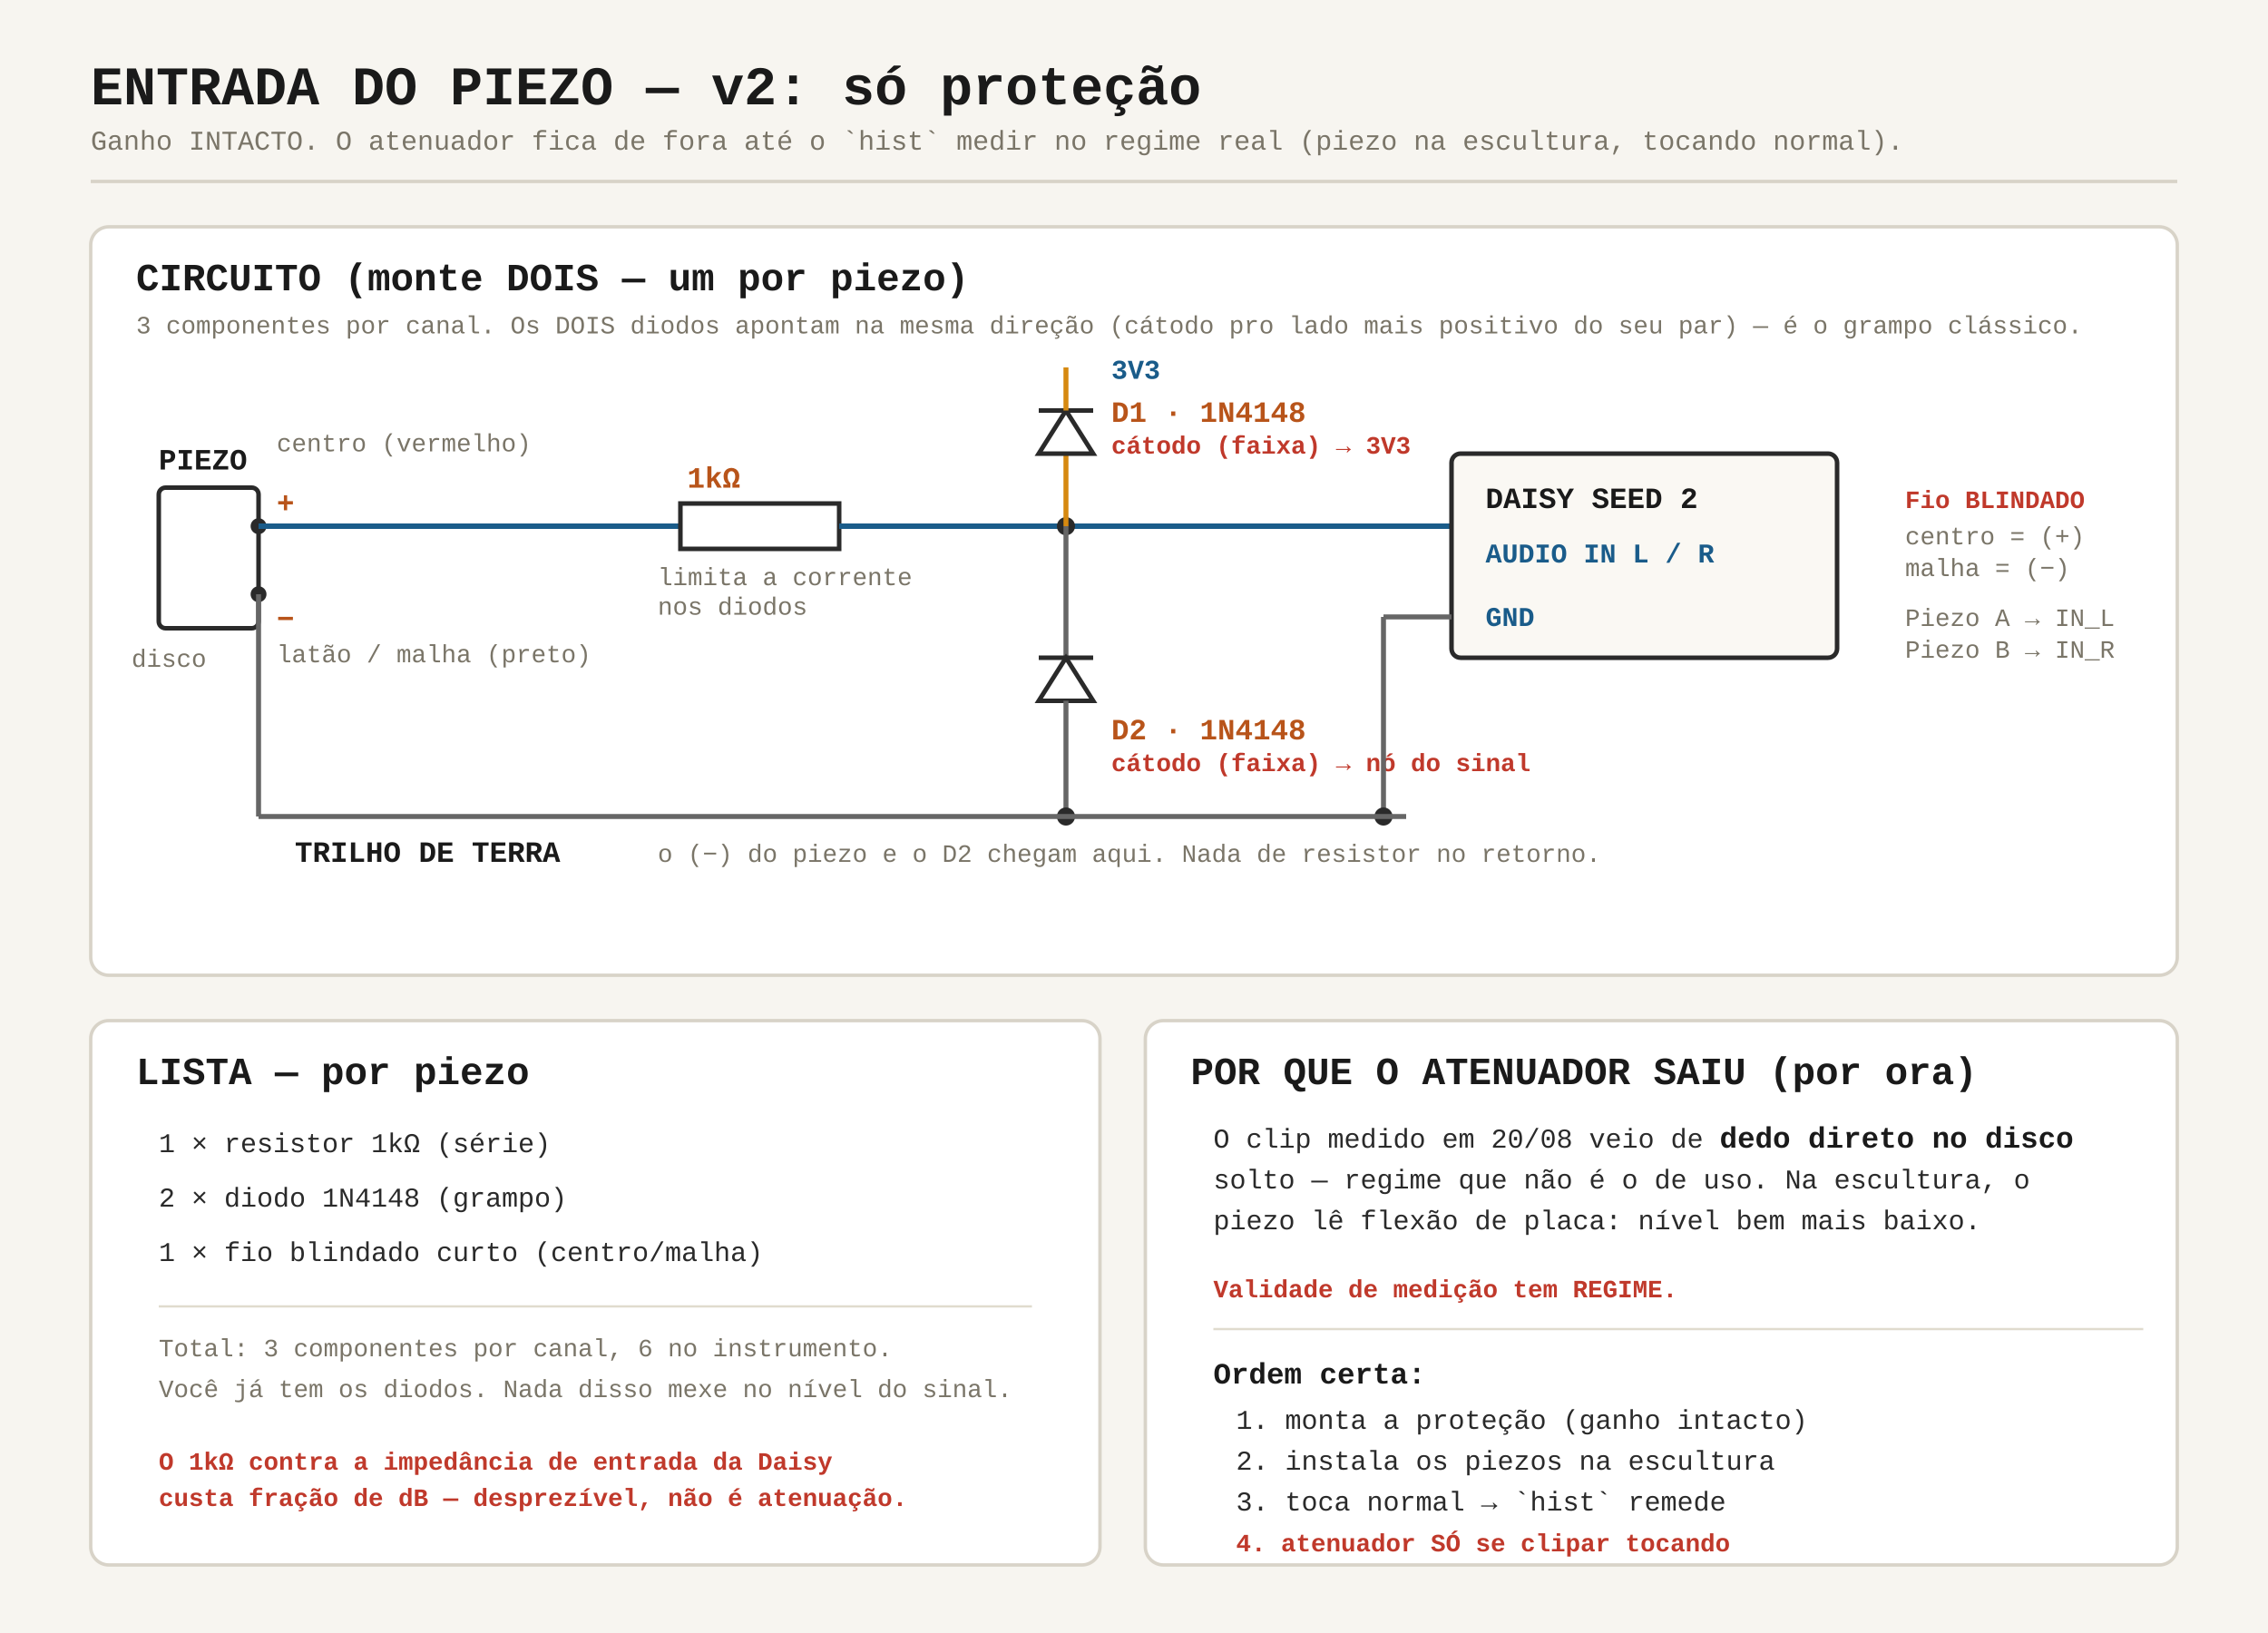
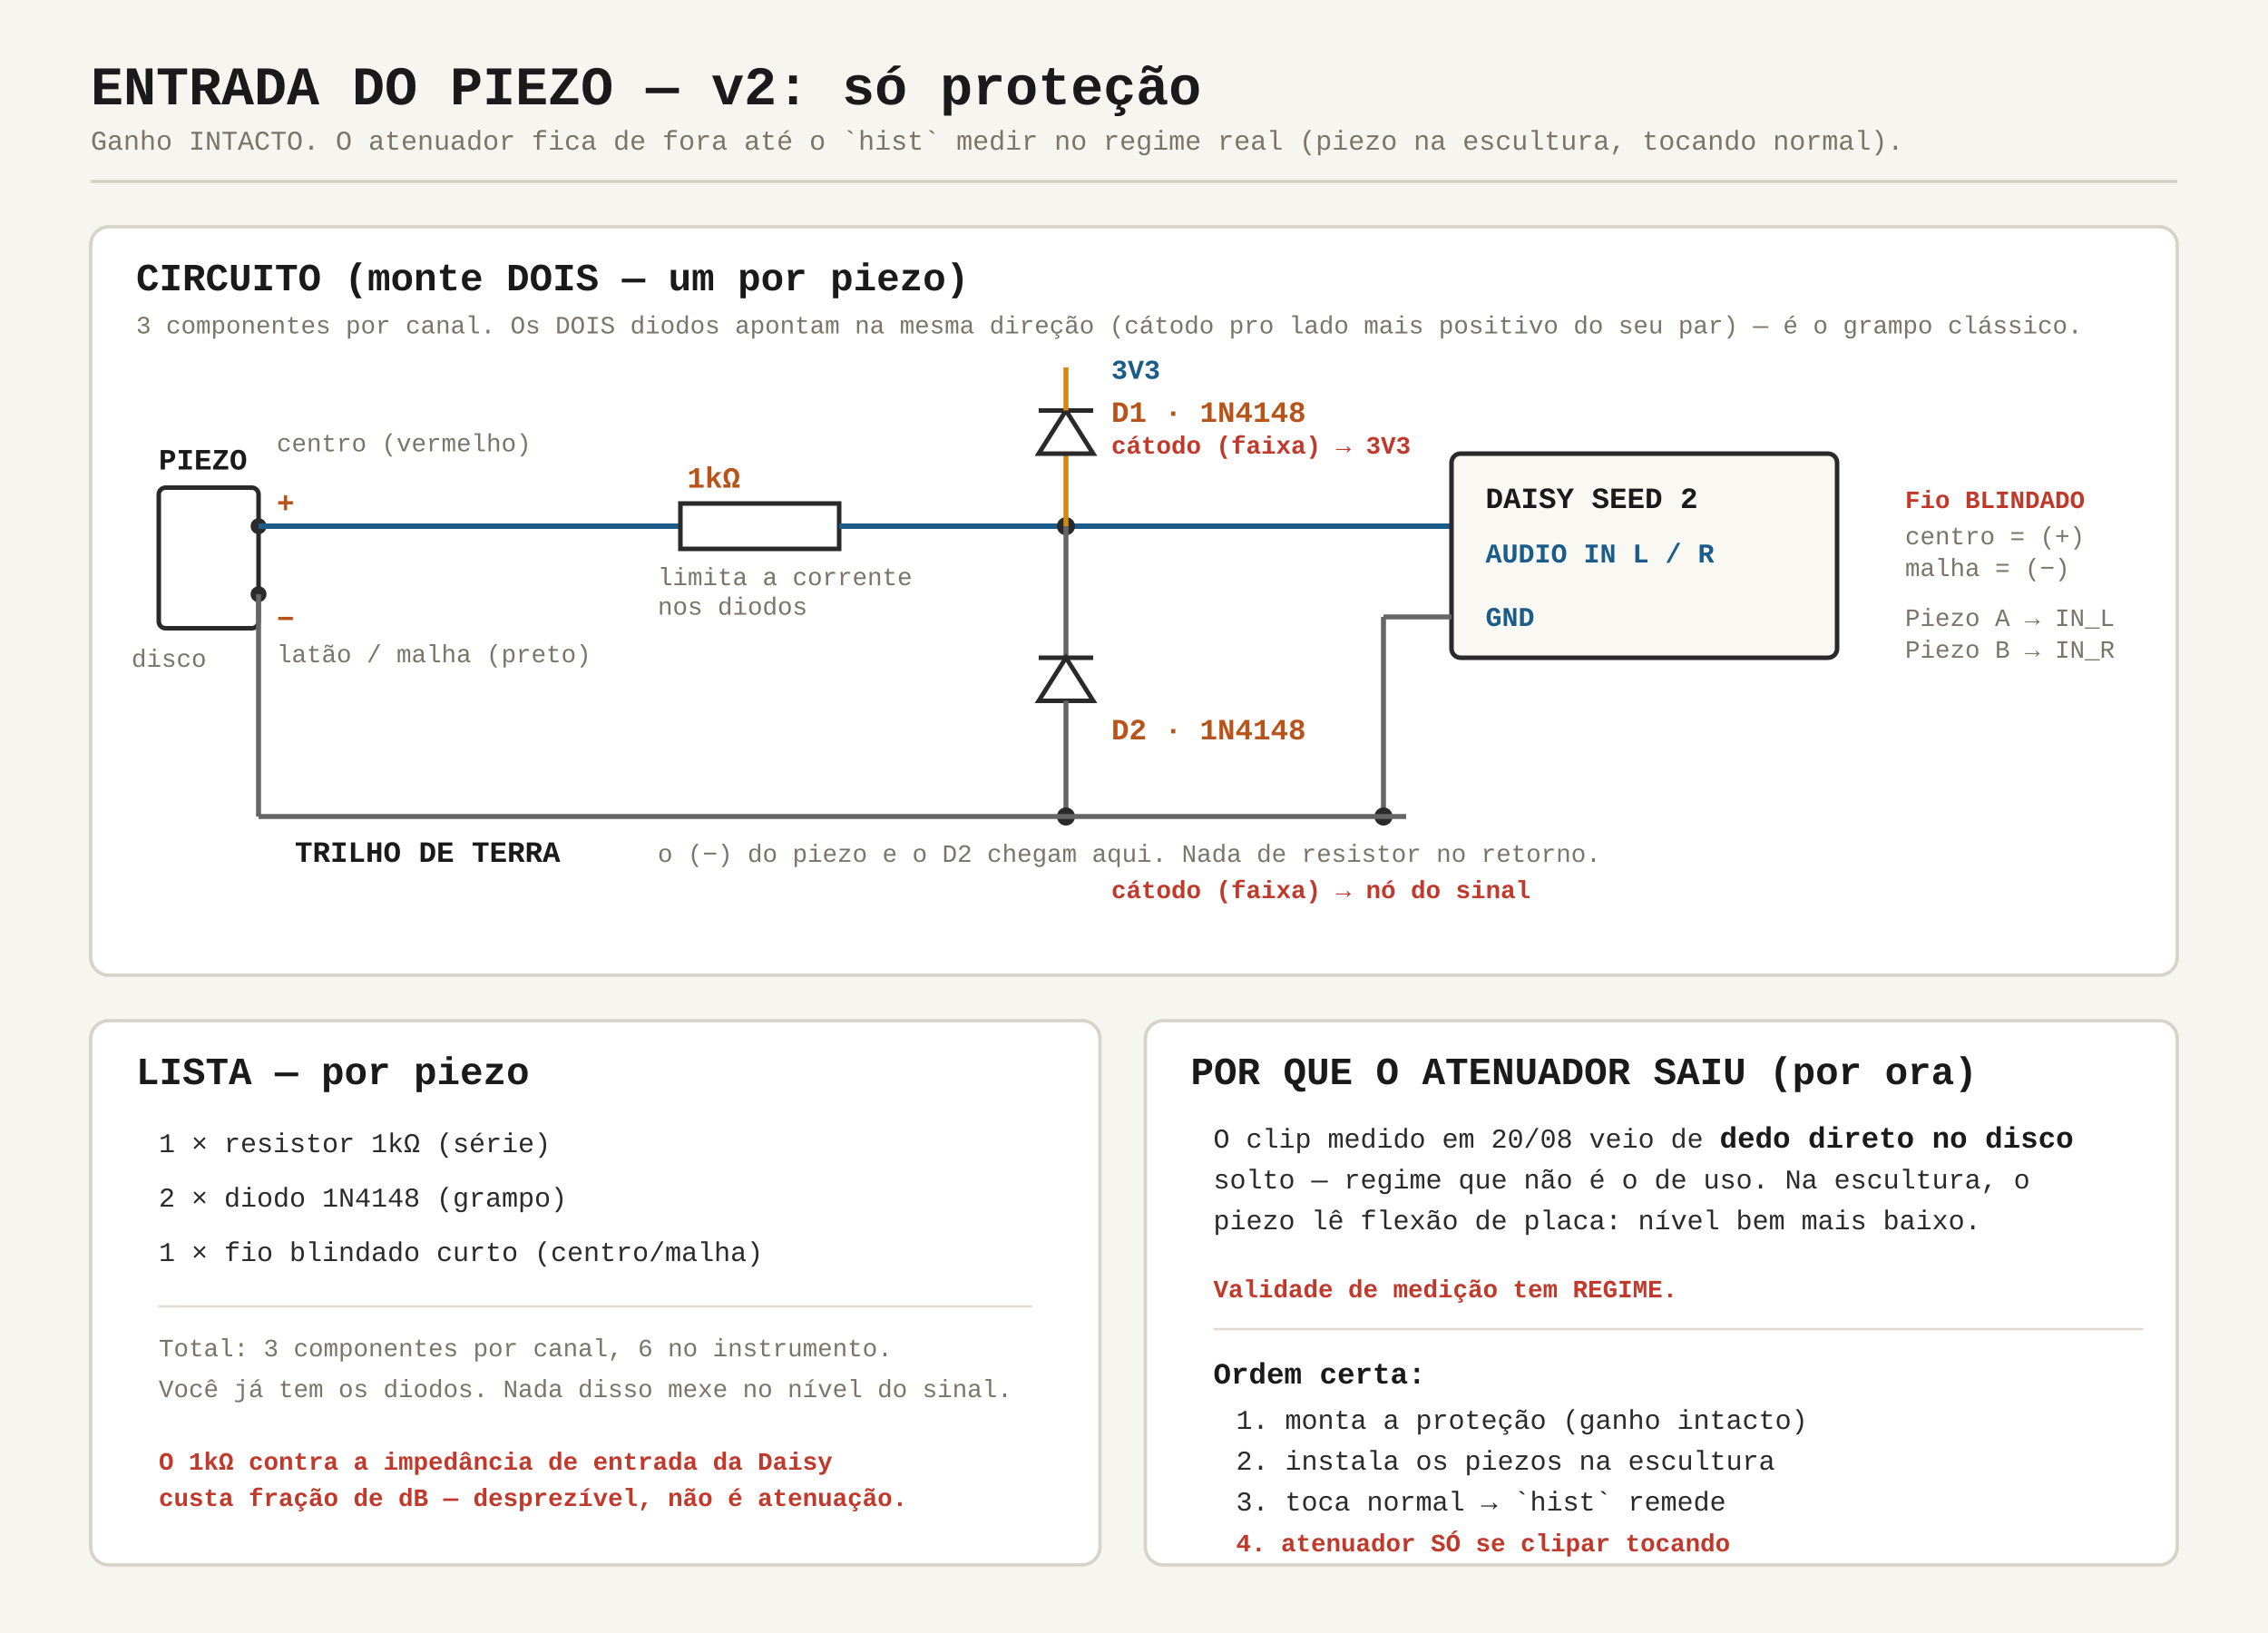
<svg xmlns="http://www.w3.org/2000/svg" viewBox="0 0 1000 720" font-family="'Courier New',monospace">
  <style>
    .bg    { fill:#f7f5f0; }
    .card  { fill:#ffffff; stroke:#d8d3c8; stroke-width:1.5; }
    .box   { fill:#faf8f3; stroke:#2a2a2a; stroke-width:2; }
    .waud  { stroke:#1a5c8a; stroke-width:2.4; fill:none; }
    .w5    { stroke:#d68910; stroke-width:2.2; fill:none; }
    .wg    { stroke:#666; stroke-width:2.2; fill:none; }
    .comp  { stroke:#2a2a2a; stroke-width:2; fill:none; }
    .dash  { stroke:#b0a99a; stroke-width:1.6; fill:none; stroke-dasharray:6 5; }
    .node  { fill:#2a2a2a; }
    .title { font-size:24px; font-weight:bold; fill:#1a1a1a; }
    .sub   { font-size:12px; fill:#7a7568; }
    .h     { font-size:17px; font-weight:bold; fill:#1a1a1a; }
    .lbl   { font-size:12px; fill:#2a2a2a; }
    .lblb  { font-size:13px; font-weight:bold; fill:#1a1a1a; }
    .val   { font-size:13px; font-weight:bold; fill:#b8541a; }
    .pin   { font-size:12px; font-weight:bold; fill:#1a5c8a; }
    .note  { font-size:11px; fill:#7a7568; }
    .red   { font-size:11px; fill:#c0392b; font-weight:bold; }
    .gray  { font-size:11px; fill:#b0a99a; }
  </style>
  <rect class="bg" x="0" y="0" width="1000" height="720" />
  <text class="title" x="40" y="46">ENTRADA DO PIEZO — v2: só proteção</text>
  <text class="sub" x="40" y="66">Ganho INTACTO. O atenuador fica de fora até o `hist` medir no regime real (piezo na escultura, tocando normal).</text>
  <line x1="40" y1="80" x2="960" y2="80" stroke="#d8d3c8" stroke-width="1.5" />
  <rect class="card" x="40" y="100" width="920" height="330" rx="8" />
  <text class="h" x="60" y="128">CIRCUITO  (monte DOIS — um por piezo)</text>
  <text class="note" x="60" y="147">3 componentes por canal. Os DOIS diodos apontam na mesma direção (cátodo pro lado mais positivo do seu par) — é o grampo clássico.</text>
  <rect class="comp" x="70" y="215" width="44" height="62" rx="3" />
  <text class="lblb" x="70" y="207">PIEZO</text>
  <text class="note" x="58" y="294">disco</text>
  <circle class="node" cx="114" cy="232" r="3.5" />
  <text class="val" x="122" y="226">+</text>
  <text class="note" x="122" y="199">centro (vermelho)</text>
  <circle class="node" cx="114" cy="262" r="3.5" />
  <text class="val" x="122" y="277">−</text>
  <text class="note" x="122" y="292">latão / malha (preto)</text>
  <line class="waud" x1="114" y1="232" x2="300" y2="232" />
  <rect class="comp" x="300" y="222" width="70" height="20" />
  <text class="val" x="303" y="215">1kΩ</text>
  <text class="note" x="290" y="258">limita a corrente</text>
  <text class="note" x="290" y="271">nos diodos</text>
  <line class="waud" x1="370" y1="232" x2="640" y2="232" />
  <circle class="node" cx="470" cy="232" r="4" />
  <line class="w5" x1="470" y1="232" x2="470" y2="200" />
  <path class="comp" d="M 458 200 L 482 200 L 470 181 Z" />
  <line class="comp" x1="458" y1="181" x2="482" y2="181" />
  <line class="w5" x1="470" y1="181" x2="470" y2="162" />
  <text class="pin" x="490" y="167">3V3</text>
  <text class="val" x="490" y="186">D1 · 1N4148</text>
  <text class="red" x="490" y="200">cátodo (faixa) → 3V3</text>
  <line class="wg" x1="470" y1="232" x2="470" y2="290" />
  <path class="comp" d="M 458 309 L 482 309 L 470 290 Z" />
  <line class="comp" x1="458" y1="290" x2="482" y2="290" />
  <line class="wg" x1="470" y1="309" x2="470" y2="360" />
  <circle class="node" cx="470" cy="360" r="4" />
  <text class="val" x="490" y="326">D2 · 1N4148</text>
-   <text class="red" x="490" y="340">cátodo (faixa) → nó do sinal</text>
+   <text class="red" x="490" y="396">cátodo (faixa) → nó do sinal</text>
  <rect class="box" x="640" y="200" width="170" height="90" rx="4" />
  <text class="lblb" x="655" y="224">DAISY SEED 2</text>
  <text class="pin" x="655" y="248">AUDIO IN L / R</text>
  <text class="pin" x="655" y="276">GND</text>
  <line class="wg" x1="640" y1="272" x2="610" y2="272" />
  <line class="wg" x1="610" y1="272" x2="610" y2="360" />
  <circle class="node" cx="610" cy="360" r="4" />
  <line class="wg" x1="114" y1="262" x2="114" y2="360" />
  <line class="wg" x1="114" y1="360" x2="620" y2="360" />
  <text class="lblb" x="130" y="380">TRILHO DE TERRA</text>
  <text class="note" x="290" y="380">o (−) do piezo e o D2 chegam aqui. Nada de resistor no retorno.</text>
  <text class="red" x="840" y="224">Fio BLINDADO</text>
  <text class="note" x="840" y="240">centro = (+)</text>
  <text class="note" x="840" y="254">malha = (−)</text>
  <text class="note" x="840" y="276">Piezo A → IN_L</text>
  <text class="note" x="840" y="290">Piezo B → IN_R</text>
  <rect class="card" x="40" y="450" width="445" height="240" rx="8" />
  <text class="h" x="60" y="478">LISTA — por piezo</text>
  <text class="lbl" x="70" y="508">1 ×  resistor 1kΩ            (série)</text>
  <text class="lbl" x="70" y="532">2 ×  diodo 1N4148            (grampo)</text>
  <text class="lbl" x="70" y="556">1 ×  fio blindado curto      (centro/malha)</text>
  <line x1="70" y1="576" x2="455" y2="576" stroke="#e0dbce" />
  <text class="note" x="70" y="598">Total: 3 componentes por canal, 6 no instrumento.</text>
  <text class="note" x="70" y="616">Você já tem os diodos. Nada disso mexe no nível do sinal.</text>
  <text class="red" x="70" y="648">O 1kΩ contra a impedância de entrada da Daisy</text>
  <text class="red" x="70" y="664">custa fração de dB — desprezível, não é atenuação.</text>
  <rect class="card" x="505" y="450" width="455" height="240" rx="8" />
  <text class="h" x="525" y="478">POR QUE O ATENUADOR SAIU (por ora)</text>
  <text class="lbl" x="535" y="506">O clip medido em 20/08 veio de <tspan class="lblb">dedo direto no disco</tspan>
  </text>
  <text class="lbl" x="535" y="524">solto — regime que não é o de uso. Na escultura, o</text>
  <text class="lbl" x="535" y="542">piezo lê flexão de placa: nível bem mais baixo.</text>
  <text class="red" x="535" y="572">Validade de medição tem REGIME.</text>
  <line x1="535" y1="586" x2="945" y2="586" stroke="#e0dbce" />
  <text class="lblb" x="535" y="610">Ordem certa:</text>
  <text class="lbl" x="545" y="630">1. monta a proteção (ganho intacto)</text>
  <text class="lbl" x="545" y="648">2. instala os piezos na escultura</text>
  <text class="lbl" x="545" y="666">3. toca normal → `hist` remede</text>
  <text class="red" x="545" y="684">4. atenuador SÓ se clipar tocando</text>
</svg>
